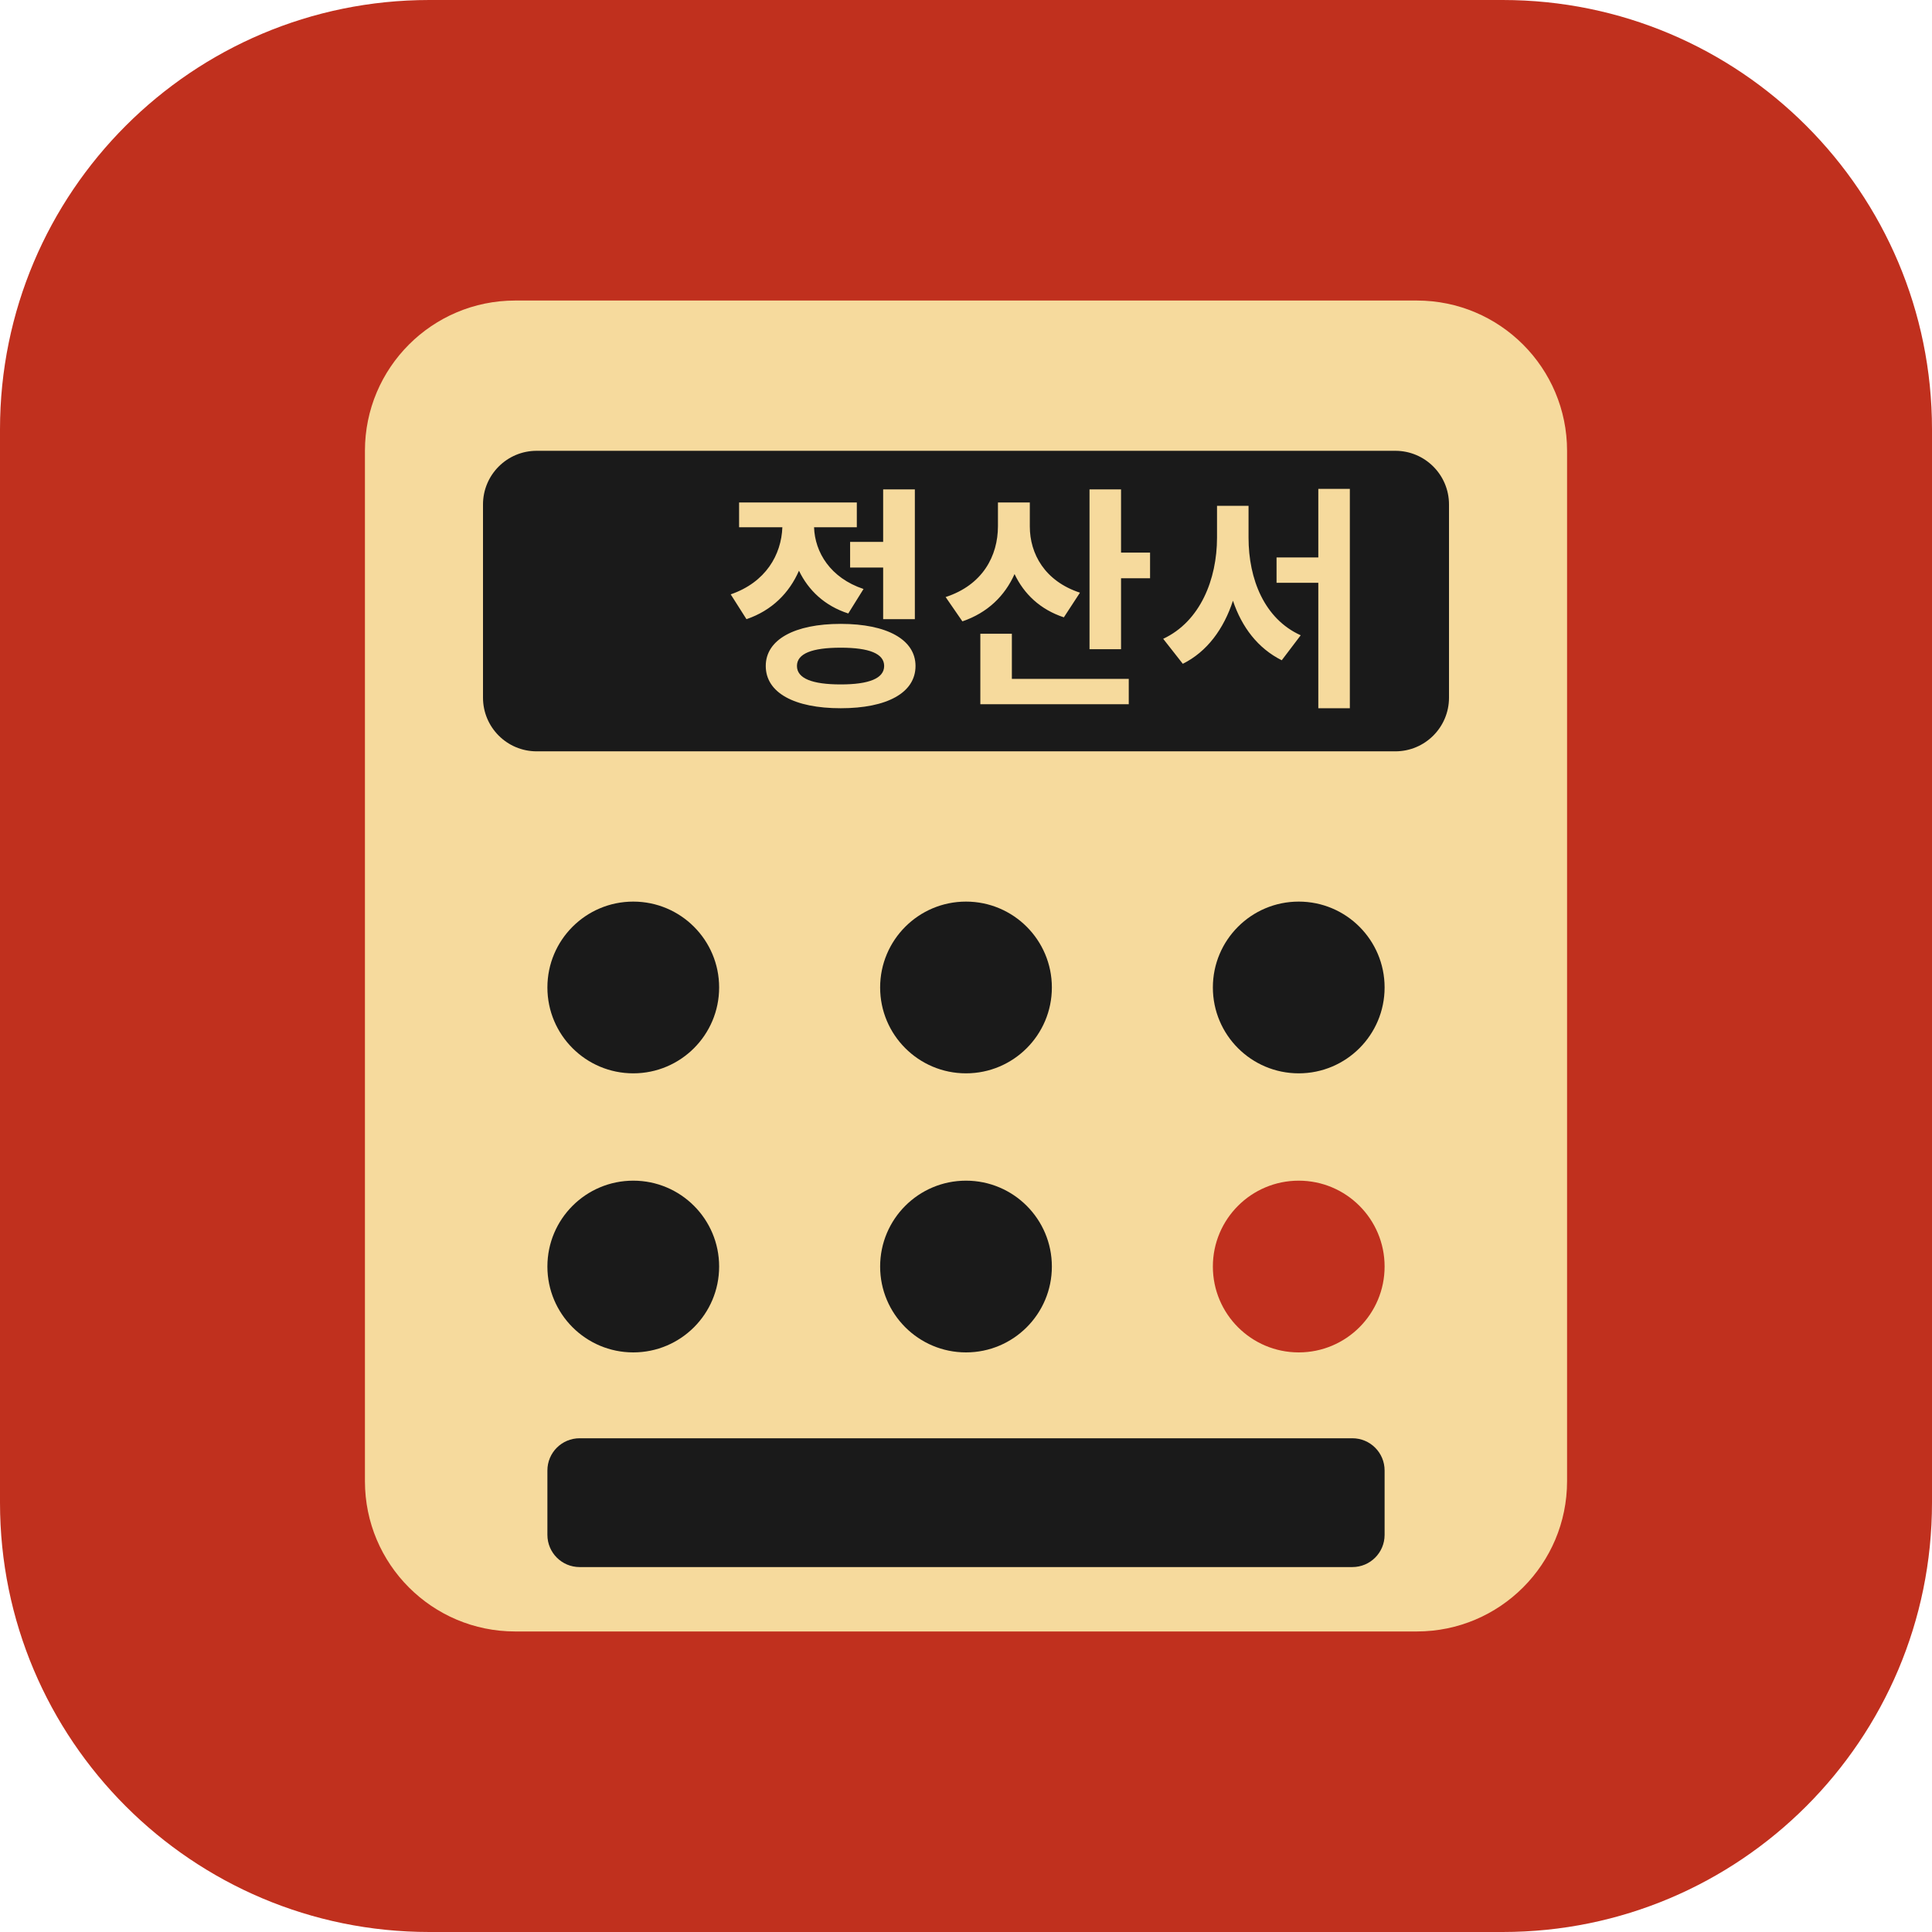
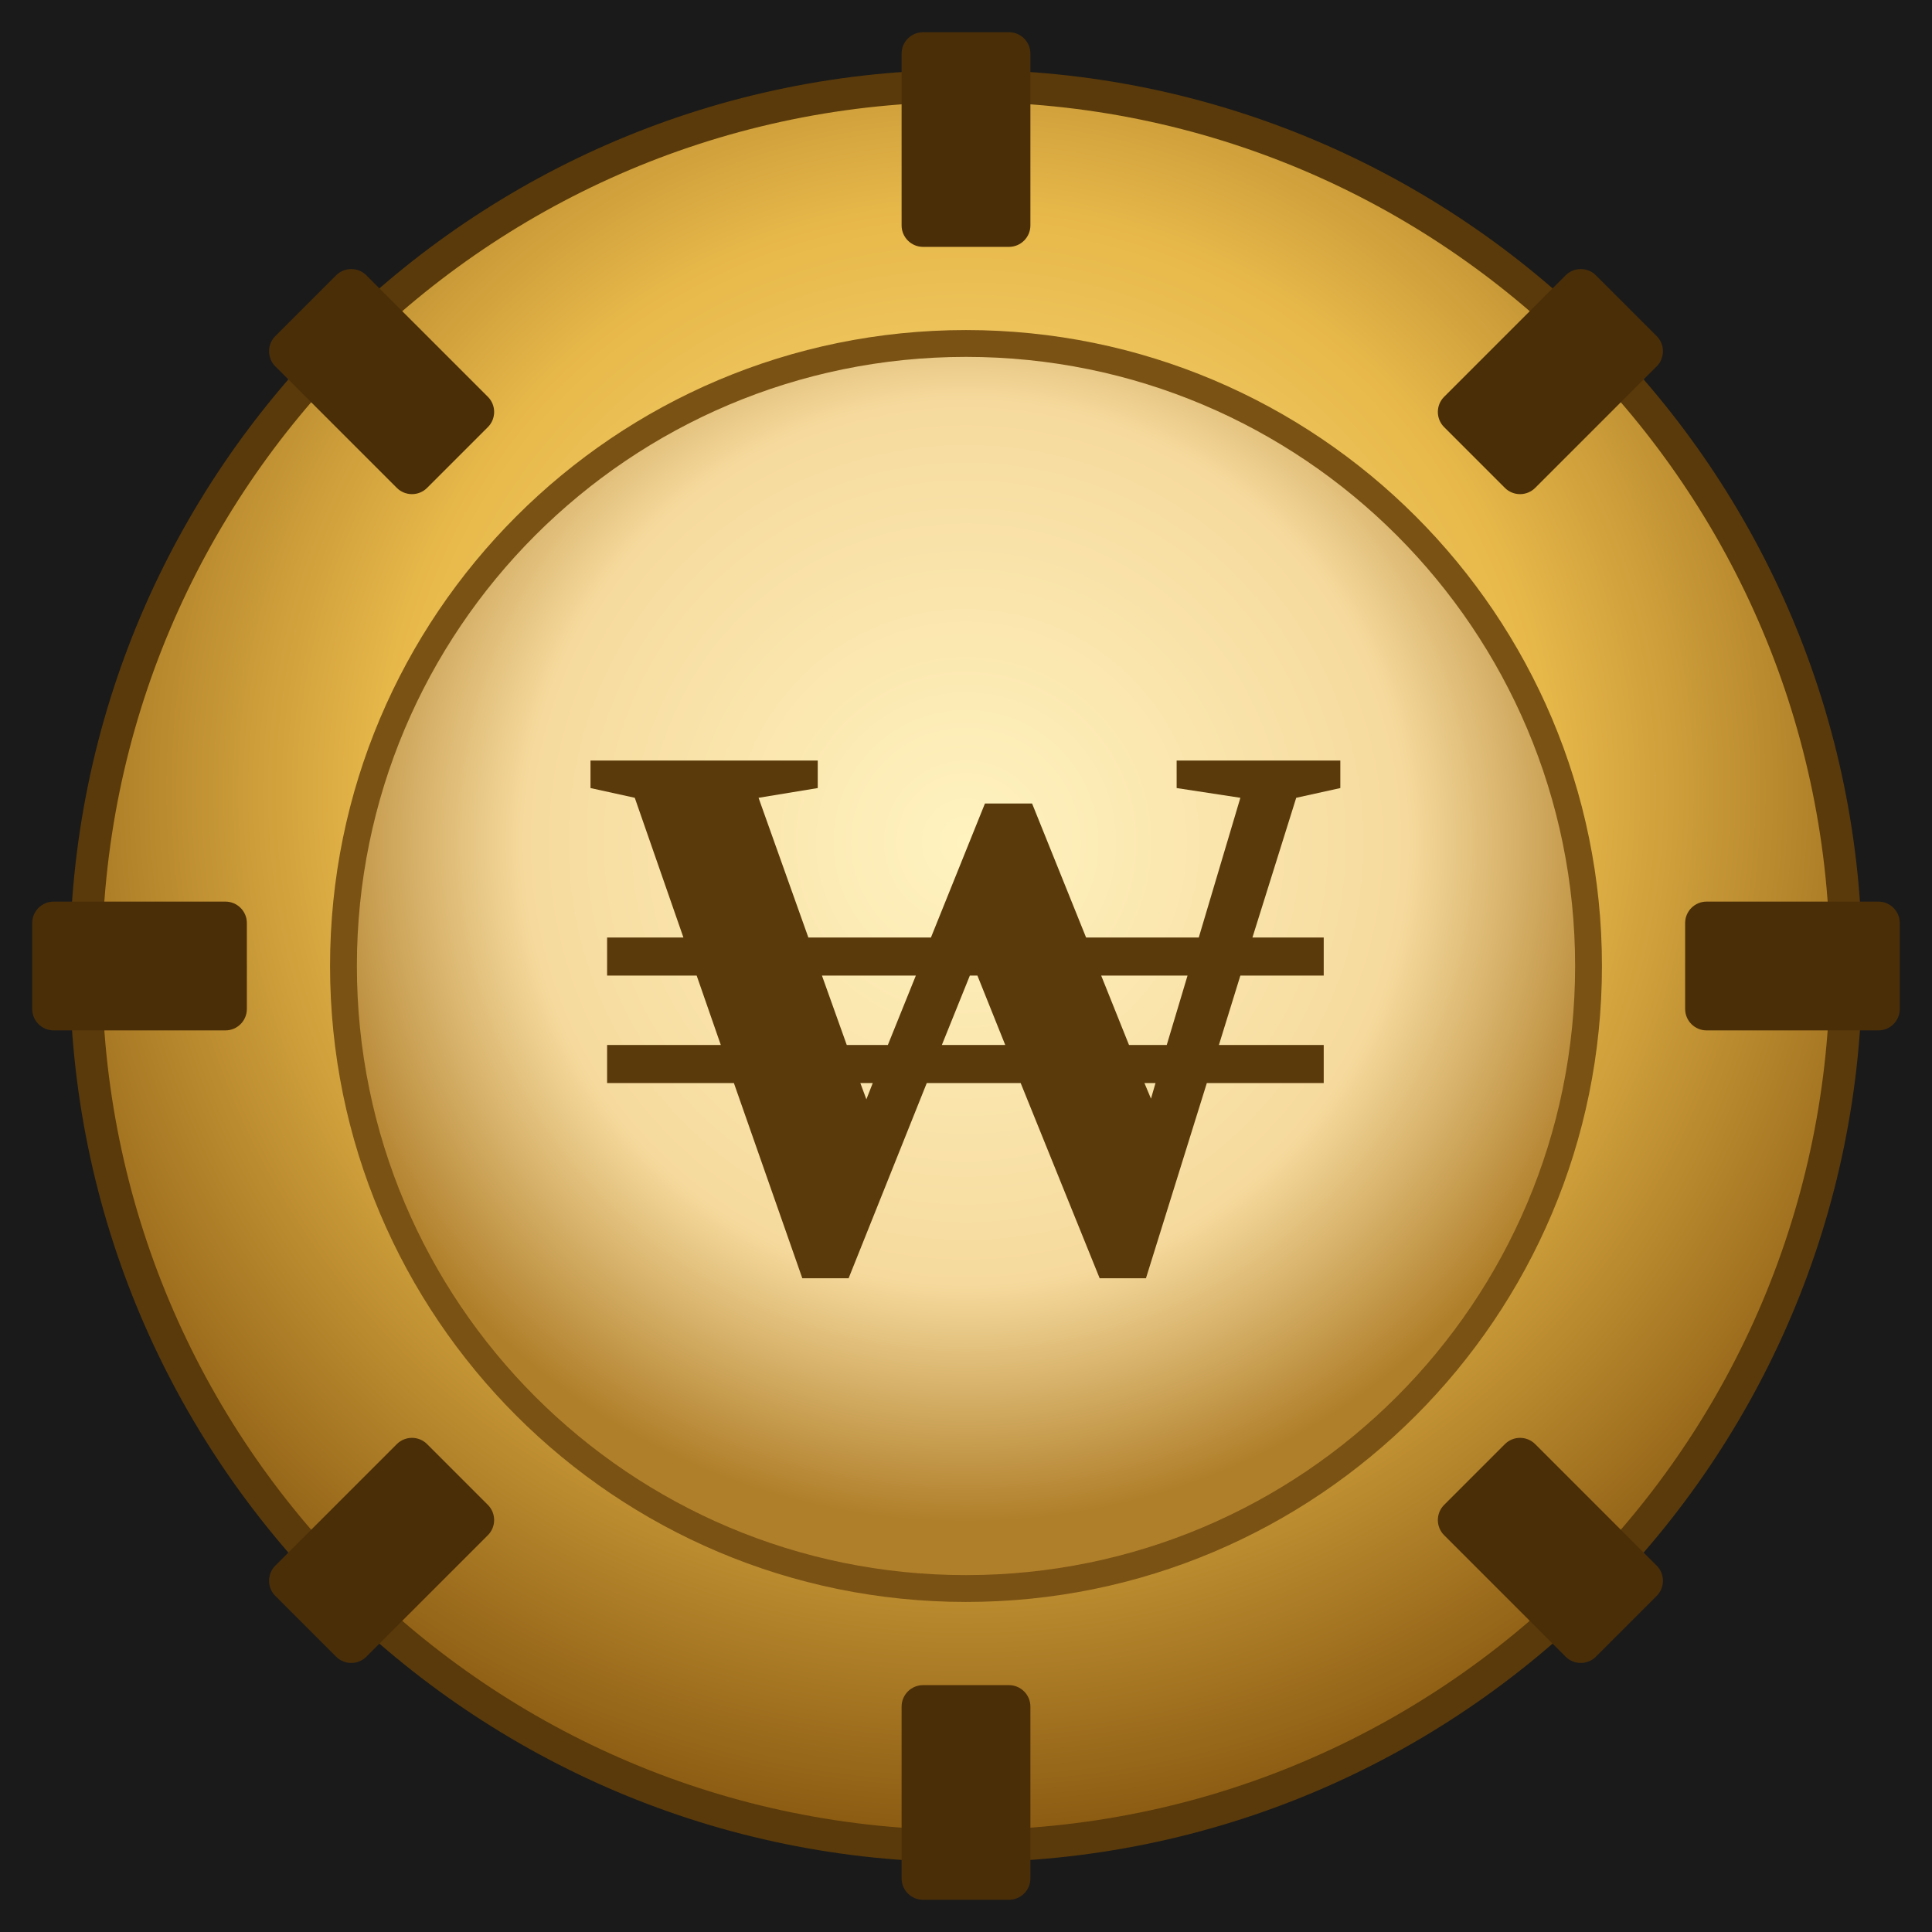
<svg xmlns="http://www.w3.org/2000/svg" viewBox="0 0 180 180" width="180" height="180">
-   <rect width="180" height="180" rx="40" fill="#C0301E" />
-   <rect x="34" y="28" width="112" height="124" rx="14" fill="#F6DA9D" />
-   <rect x="45" y="42" width="90" height="28" rx="5" fill="#1A1A1A" />
-   <text x="128" y="64" text-anchor="end" fill="#F6DA9D" font-family="ui-monospace, monospace" font-size="22" font-weight="700">정산서</text>
-   <circle cx="59" cy="92" r="8" fill="#1A1A1A" />
-   <circle cx="90" cy="92" r="8" fill="#1A1A1A" />
-   <circle cx="121" cy="92" r="8" fill="#1A1A1A" />
-   <circle cx="59" cy="118" r="8" fill="#1A1A1A" />
-   <circle cx="90" cy="118" r="8" fill="#1A1A1A" />
-   <circle cx="121" cy="118" r="8" fill="#C0301E" />
-   <rect x="51" y="134" width="78" height="12" rx="3" fill="#1A1A1A" />
+   <defs>
+     <radialGradient id="goldBodyL" cx="50%" cy="40%" r="60%">
+       <stop offset="0%" stop-color="#FFE89A" />
+       <stop offset="55%" stop-color="#E8B94A" />
+       <stop offset="100%" stop-color="#8A5A12" />
+     </radialGradient>
+     <radialGradient id="goldInnerL" cx="50%" cy="40%" r="55%">
+       <stop offset="0%" stop-color="#FFF3C0" />
+       <stop offset="65%" stop-color="#F6DA9D" />
+       <stop offset="100%" stop-color="#B07F2A" />
+     </radialGradient>
+   </defs>
+   <rect width="180" height="180" fill="#1A1A1A" />
+   <circle cx="90" cy="90" r="82" fill="url(#goldBodyL)" stroke="#5A3A0A" stroke-width="3" />
+   <g fill="#4A2E08">
+     <rect x="84" y="3" width="12" height="20" rx="2" />
+     <rect x="84" y="157" width="12" height="20" rx="2" />
+     <rect x="3" y="84" width="20" height="12" rx="2" />
+     <rect x="157" y="84" width="20" height="12" rx="2" />
+     <rect x="84" y="3" width="12" height="20" rx="2" transform="rotate(45 90 90)" />
+     <rect x="84" y="3" width="12" height="20" rx="2" transform="rotate(-45 90 90)" />
+     <rect x="84" y="157" width="12" height="20" rx="2" transform="rotate(45 90 90)" />
+     <rect x="84" y="157" width="12" height="20" rx="2" transform="rotate(-45 90 90)" />
+   </g>
+   <circle cx="90" cy="90" r="58" fill="url(#goldInnerL)" stroke="#7A5214" stroke-width="2.5" />
+   <text x="90" y="118" text-anchor="middle" fill="#5A3A0A" font-family="Georgia, 'Times New Roman', serif" font-size="72" font-weight="900">₩</text>
</svg>
